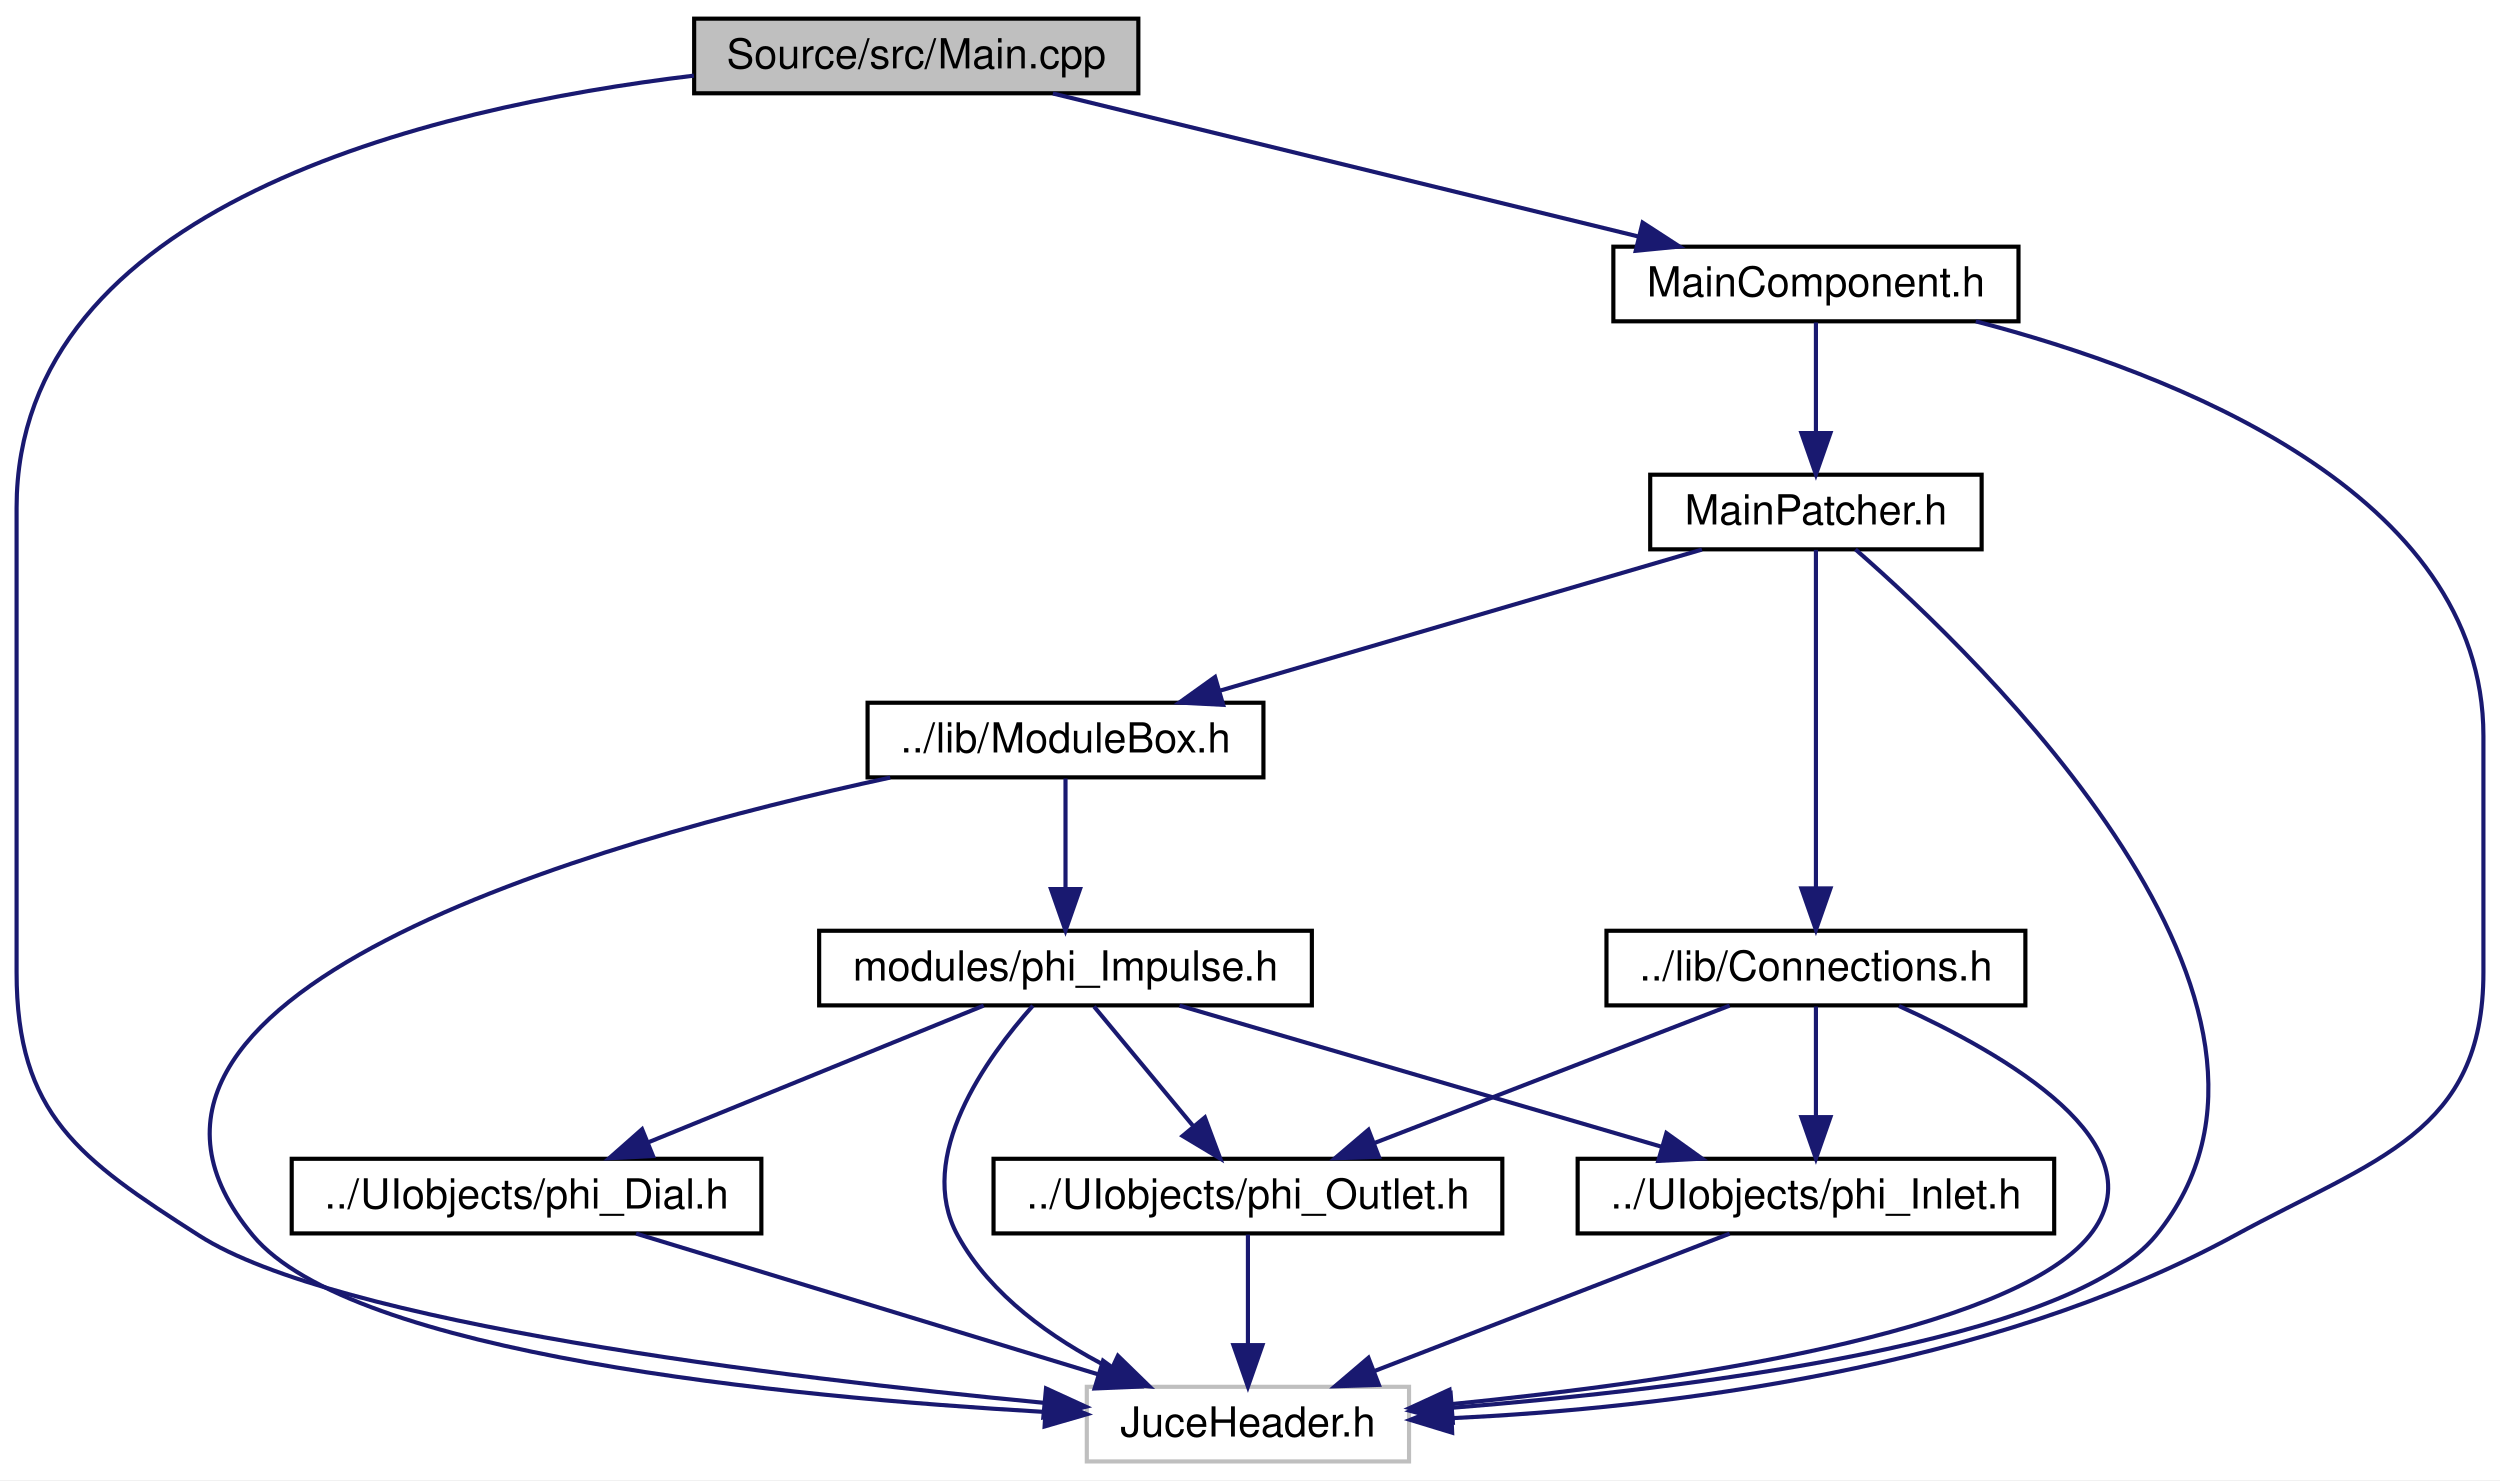
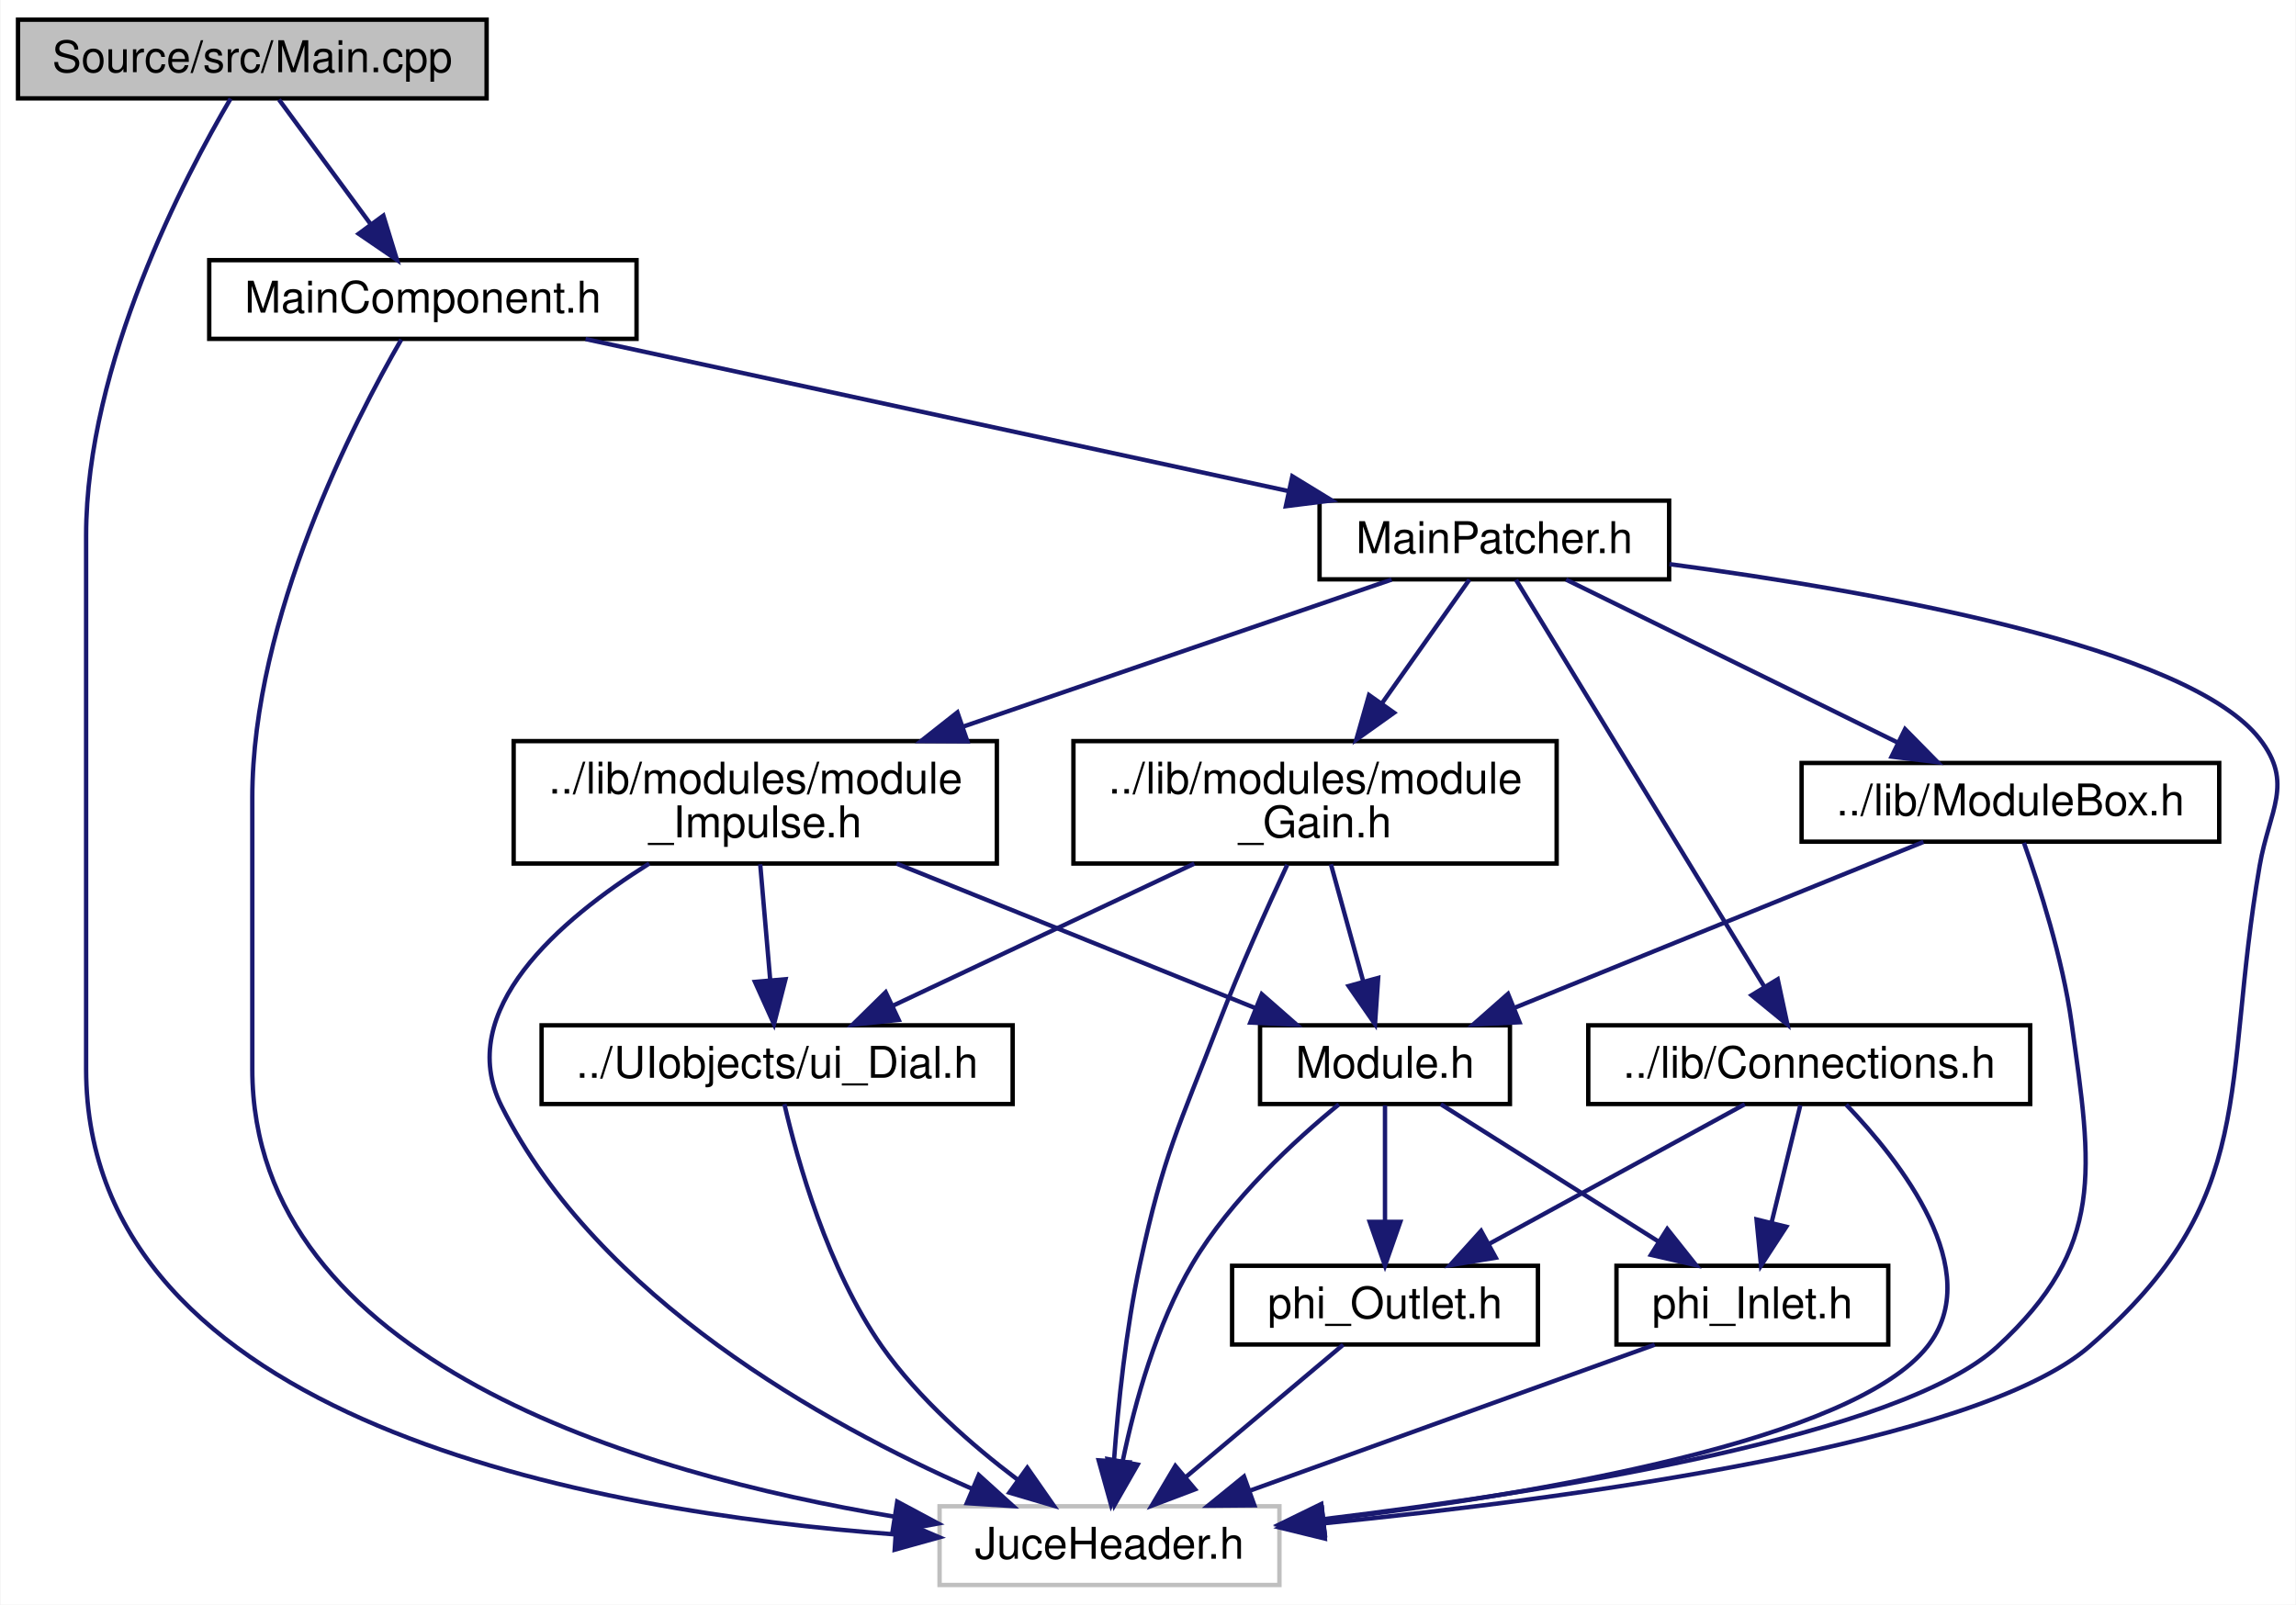
- <svg xmlns="http://www.w3.org/2000/svg" xmlns:xlink="http://www.w3.org/1999/xlink" width="603pt" height="357pt" viewBox="0.00 0.00 603.00 357.00">
-   <g id="graph0" class="graph" transform="scale(1 1) rotate(0) translate(4 353)">
-     <polygon fill="white" stroke="transparent" points="-4,4 -4,-353 599,-353 599,4 -4,4" />
+ <svg xmlns="http://www.w3.org/2000/svg" xmlns:xlink="http://www.w3.org/1999/xlink" width="525pt" height="367pt" viewBox="0.00 0.00 524.76 367.00">
+   <g id="graph0" class="graph" transform="scale(1 1) rotate(0) translate(4 363)">
+     <polygon fill="white" stroke="transparent" points="-4,4 -4,-363 520.76,-363 520.76,4 -4,4" />
    <g id="node1" class="node">
      <g id="a_node1">
        <a xlink:title=" ">
-           <polygon fill="#bfbfbf" stroke="black" points="163.43,-330.5 163.43,-348.5 270.57,-348.5 270.57,-330.5 163.43,-330.5" />
-           <text text-anchor="middle" x="217" y="-336.5" font-family="Helvetica,sans-Serif" font-size="10.00">Source/src/Main.cpp</text>
+           <polygon fill="#bfbfbf" stroke="black" points="0,-340.5 0,-358.5 107.15,-358.5 107.15,-340.5 0,-340.5" />
+           <text text-anchor="middle" x="53.57" y="-346.5" font-family="Helvetica,sans-Serif" font-size="10.00">Source/src/Main.cpp</text>
        </a>
      </g>
    </g>
    <g id="node2" class="node">
      <g id="a_node2">
        <a xlink:title=" ">
-           <polygon fill="white" stroke="#bfbfbf" points="258.14,-0.5 258.14,-18.5 335.86,-18.5 335.86,-0.5 258.14,-0.5" />
-           <text text-anchor="middle" x="297" y="-6.5" font-family="Helvetica,sans-Serif" font-size="10.00">JuceHeader.h</text>
+           <polygon fill="white" stroke="#bfbfbf" points="210.72,-0.5 210.72,-18.5 288.43,-18.5 288.43,-0.5 210.72,-0.5" />
+           <text text-anchor="middle" x="249.57" y="-6.5" font-family="Helvetica,sans-Serif" font-size="10.00">JuceHeader.h</text>
        </a>
      </g>
    </g>
    <g id="edge1" class="edge">
-       <path fill="none" stroke="midnightblue" d="M163.36,-334.76C99.1,-327.03 0,-303.3 0,-230.5 0,-230.5 0,-230.5 0,-118.5 0,-84.16 15.08,-73.51 44,-55 77,-33.87 183.9,-20.78 247.7,-14.65" />
-       <polygon fill="midnightblue" stroke="midnightblue" points="248.3,-18.11 257.93,-13.69 247.65,-11.14 248.3,-18.11" />
+       <path fill="none" stroke="midnightblue" d="M48.61,-340.44C38.31,-322.94 15.57,-279.86 15.57,-240.5 15.57,-240.5 15.57,-240.5 15.57,-118.5 15.57,-37.75 131.88,-17.18 200.5,-12.07" />
+       <polygon fill="midnightblue" stroke="midnightblue" points="200.92,-15.55 210.67,-11.4 200.46,-8.56 200.92,-15.55" />
    </g>
    <g id="node3" class="node">
      <g id="a_node3">
        <a xlink:href="_main_component_8h.html" target="_top" xlink:title=" ">
-           <polygon fill="white" stroke="black" points="385.14,-275.5 385.14,-293.5 482.86,-293.5 482.86,-275.5 385.14,-275.5" />
-           <text text-anchor="middle" x="434" y="-281.5" font-family="Helvetica,sans-Serif" font-size="10.00">MainComponent.h</text>
+           <polygon fill="white" stroke="black" points="43.72,-285.5 43.72,-303.5 141.43,-303.5 141.43,-285.5 43.72,-285.5" />
+           <text text-anchor="middle" x="92.57" y="-291.5" font-family="Helvetica,sans-Serif" font-size="10.00">MainComponent.h</text>
        </a>
      </g>
    </g>
    <g id="edge2" class="edge">
-       <path fill="none" stroke="midnightblue" d="M249.96,-330.45C287.75,-321.22 349.81,-306.06 391.28,-295.93" />
-       <polygon fill="midnightblue" stroke="midnightblue" points="392.2,-299.31 401.09,-293.54 390.54,-292.51 392.2,-299.31" />
+       <path fill="none" stroke="midnightblue" d="M59.67,-340.22C65.25,-332.63 73.68,-321.18 80.61,-311.76" />
+       <polygon fill="midnightblue" stroke="midnightblue" points="83.54,-313.68 86.65,-303.55 77.9,-309.53 83.54,-313.68" />
    </g>
    <g id="edge3" class="edge">
-       <path fill="none" stroke="midnightblue" d="M472.56,-275.49C520.19,-263.08 595,-234.23 595,-175.5 595,-175.5 595,-175.5 595,-118.5 595,-79.67 569.09,-73.59 535,-55 475.57,-22.59 396.72,-13.34 346.41,-10.95" />
-       <polygon fill="midnightblue" stroke="midnightblue" points="346.26,-7.44 336.13,-10.53 345.98,-14.43 346.26,-7.44" />
+       <path fill="none" stroke="midnightblue" d="M87.63,-285.33C77.14,-267.17 53.57,-221.8 53.57,-180.5 53.57,-180.5 53.57,-180.5 53.57,-118.5 53.57,-51.61 142.22,-25.84 200.28,-16.14" />
+       <polygon fill="midnightblue" stroke="midnightblue" points="201.04,-19.56 210.38,-14.56 199.96,-12.65 201.04,-19.56" />
    </g>
    <g id="node4" class="node">
      <g id="a_node4">
        <a xlink:href="_main_patcher_8h.html" target="_top" xlink:title=" ">
-           <polygon fill="white" stroke="black" points="394.03,-220.5 394.03,-238.5 473.97,-238.5 473.97,-220.5 394.03,-220.5" />
-           <text text-anchor="middle" x="434" y="-226.5" font-family="Helvetica,sans-Serif" font-size="10.00">MainPatcher.h</text>
+           <polygon fill="white" stroke="black" points="297.61,-230.5 297.61,-248.5 377.54,-248.5 377.54,-230.5 297.61,-230.5" />
+           <text text-anchor="middle" x="337.57" y="-236.5" font-family="Helvetica,sans-Serif" font-size="10.00">MainPatcher.h</text>
        </a>
      </g>
    </g>
    <g id="edge4" class="edge">
-       <path fill="none" stroke="midnightblue" d="M434,-275.22C434,-268.18 434,-257.81 434,-248.83" />
-       <polygon fill="midnightblue" stroke="midnightblue" points="437.5,-248.55 434,-238.55 430.5,-248.55 437.5,-248.55" />
+       <path fill="none" stroke="midnightblue" d="M129.78,-285.45C172.81,-276.14 243.7,-260.81 290.52,-250.68" />
+       <polygon fill="midnightblue" stroke="midnightblue" points="291.38,-254.07 300.42,-248.54 289.9,-247.23 291.38,-254.07" />
    </g>
    <g id="edge5" class="edge">
-       <path fill="none" stroke="midnightblue" d="M443.54,-220.48C473.5,-194.35 561.12,-110.21 516,-55 494.98,-29.28 404.11,-18.06 346.23,-13.45" />
-       <polygon fill="midnightblue" stroke="midnightblue" points="346.42,-9.95 336.19,-12.69 345.89,-16.93 346.42,-9.95" />
+       <path fill="none" stroke="midnightblue" d="M377.61,-233.98C423.99,-227.83 496.17,-215.1 512.57,-194 520.49,-183.82 514.76,-177.7 512.57,-165 503.78,-113.88 512.81,-88.93 473.57,-55 447.9,-32.8 356.37,-20.39 298.56,-14.6" />
+       <polygon fill="midnightblue" stroke="midnightblue" points="298.82,-11.11 288.53,-13.63 298.15,-18.08 298.82,-11.11" />
    </g>
    <g id="node5" class="node">
      <g id="a_node5">
        <a xlink:href="_module_box_8h.html" target="_top" xlink:title=" ">
-           <polygon fill="white" stroke="black" points="205.26,-165.5 205.26,-183.5 300.74,-183.5 300.74,-165.5 205.26,-165.5" />
-           <text text-anchor="middle" x="253" y="-171.5" font-family="Helvetica,sans-Serif" font-size="10.00">../lib/ModuleBox.h</text>
+           <polygon fill="white" stroke="black" points="407.83,-170.5 407.83,-188.5 503.32,-188.5 503.32,-170.5 407.83,-170.5" />
+           <text text-anchor="middle" x="455.57" y="-176.5" font-family="Helvetica,sans-Serif" font-size="10.00">../lib/ModuleBox.h</text>
        </a>
      </g>
    </g>
    <g id="edge6" class="edge">
-       <path fill="none" stroke="midnightblue" d="M406.51,-220.45C375.46,-211.36 324.75,-196.51 290.18,-186.39" />
-       <polygon fill="midnightblue" stroke="midnightblue" points="291.03,-182.99 280.45,-183.54 289.07,-189.71 291.03,-182.99" />
+       <path fill="none" stroke="midnightblue" d="M353.98,-230.44C373.6,-220.79 406.66,-204.54 429.72,-193.21" />
+       <polygon fill="midnightblue" stroke="midnightblue" points="431.49,-196.24 438.93,-188.68 428.41,-189.95 431.49,-196.24" />
+     </g>
+     <g id="node9" class="node">
+       <g id="a_node9">
+         <a xlink:href="_connections_8h.html" target="_top" xlink:title=" ">
+           <polygon fill="white" stroke="black" points="359.05,-110.5 359.05,-128.5 460.1,-128.5 460.1,-110.5 359.05,-110.5" />
+           <text text-anchor="middle" x="409.57" y="-116.5" font-family="Helvetica,sans-Serif" font-size="10.00">../lib/Connections.h</text>
+         </a>
+       </g>
+     </g>
+     <g id="edge14" class="edge">
+       <path fill="none" stroke="midnightblue" d="M342.52,-230.39C354.19,-211.27 383.59,-163.08 399.31,-137.33" />
+       <polygon fill="midnightblue" stroke="midnightblue" points="402.37,-139.03 404.59,-128.67 396.39,-135.38 402.37,-139.03" />
    </g>
    <g id="node10" class="node">
      <g id="a_node10">
-         <a xlink:href="_connections_8h.html" target="_top" xlink:title=" ">
-           <polygon fill="white" stroke="black" points="383.48,-110.5 383.48,-128.5 484.52,-128.5 484.52,-110.5 383.48,-110.5" />
-           <text text-anchor="middle" x="434" y="-116.5" font-family="Helvetica,sans-Serif" font-size="10.00">../lib/Connections.h</text>
-         </a>
-       </g>
-     </g>
-     <g id="edge16" class="edge">
-       <path fill="none" stroke="midnightblue" d="M434,-220.38C434,-203.18 434,-162.7 434,-138.89" />
-       <polygon fill="midnightblue" stroke="midnightblue" points="437.5,-138.71 434,-128.71 430.5,-138.71 437.5,-138.71" />
+         <a xlink:href="module___impulse_8h.html" target="_top" xlink:title=" ">
+           <polygon fill="white" stroke="black" points="113.33,-165.5 113.33,-193.5 223.82,-193.5 223.82,-165.5 113.33,-165.5" />
+           <text text-anchor="start" x="121.33" y="-181.5" font-family="Helvetica,sans-Serif" font-size="10.00">../lib/modules/module</text>
+           <text text-anchor="middle" x="168.57" y="-171.5" font-family="Helvetica,sans-Serif" font-size="10.00">_Impulse.h</text>
+         </a>
+       </g>
+     </g>
+     <g id="edge18" class="edge">
+       <path fill="none" stroke="midnightblue" d="M314.08,-230.44C288.84,-221.78 248.07,-207.78 216.09,-196.81" />
+       <polygon fill="midnightblue" stroke="midnightblue" points="217.08,-193.45 206.48,-193.51 214.8,-200.07 217.08,-193.45" />
+     </g>
+     <g id="node12" class="node">
+       <g id="a_node12">
+         <a xlink:href="module___gain_8h.html" target="_top" xlink:title=" ">
+           <polygon fill="white" stroke="black" points="241.33,-165.5 241.33,-193.5 351.82,-193.5 351.82,-165.5 241.33,-165.5" />
+           <text text-anchor="start" x="249.33" y="-181.5" font-family="Helvetica,sans-Serif" font-size="10.00">../lib/modules/module</text>
+           <text text-anchor="middle" x="296.57" y="-171.5" font-family="Helvetica,sans-Serif" font-size="10.00">_Gain.h</text>
+         </a>
+       </g>
+     </g>
+     <g id="edge23" class="edge">
+       <path fill="none" stroke="midnightblue" d="M331.87,-230.44C326.7,-223.12 318.83,-211.99 311.84,-202.09" />
+       <polygon fill="midnightblue" stroke="midnightblue" points="314.64,-199.99 306.01,-193.84 308.92,-204.03 314.64,-199.99" />
    </g>
    <g id="edge7" class="edge">
-       <path fill="none" stroke="midnightblue" d="M210.72,-165.45C139.71,-150.13 8.76,-113.01 57,-55 80.81,-26.37 185.01,-16.08 248.02,-12.44" />
-       <polygon fill="midnightblue" stroke="midnightblue" points="248.34,-15.93 258.14,-11.89 247.96,-8.94 248.34,-15.93" />
+       <path fill="none" stroke="midnightblue" d="M458.67,-170.24C462.13,-160.54 467.51,-143.86 469.57,-129 474.21,-95.57 477.42,-77.84 452.57,-55 430.47,-34.68 351.33,-21.98 298.64,-15.57" />
+       <polygon fill="midnightblue" stroke="midnightblue" points="298.82,-12.07 288.48,-14.37 298,-19.02 298.82,-12.07" />
    </g>
    <g id="node6" class="node">
      <g id="a_node6">
-         <a xlink:href="phi___impulse_8h.html" target="_top" xlink:title=" ">
-           <polygon fill="white" stroke="black" points="193.58,-110.5 193.58,-128.5 312.42,-128.5 312.42,-110.5 193.58,-110.5" />
-           <text text-anchor="middle" x="253" y="-116.5" font-family="Helvetica,sans-Serif" font-size="10.00">modules/phi_Impulse.h</text>
+         <a xlink:href="_module_8h.html" target="_top" xlink:title=" ">
+           <polygon fill="white" stroke="black" points="284,-110.5 284,-128.5 341.14,-128.5 341.14,-110.5 284,-110.5" />
+           <text text-anchor="middle" x="312.57" y="-116.5" font-family="Helvetica,sans-Serif" font-size="10.00">Module.h</text>
        </a>
      </g>
    </g>
    <g id="edge8" class="edge">
-       <path fill="none" stroke="midnightblue" d="M253,-165.22C253,-158.18 253,-147.81 253,-138.83" />
-       <polygon fill="midnightblue" stroke="midnightblue" points="256.5,-138.55 253,-128.55 249.5,-138.55 256.5,-138.55" />
+       <path fill="none" stroke="midnightblue" d="M435.69,-170.44C411.39,-160.58 370.05,-143.81 342.05,-132.45" />
+       <polygon fill="midnightblue" stroke="midnightblue" points="343.33,-129.2 332.75,-128.68 340.7,-135.69 343.33,-129.2" />
    </g>
    <g id="edge9" class="edge">
-       <path fill="none" stroke="midnightblue" d="M245.12,-110.41C234.11,-98.08 216.56,-74 227,-55 234.94,-40.54 249.79,-30.11 263.78,-23" />
-       <polygon fill="midnightblue" stroke="midnightblue" points="265.64,-25.99 273.23,-18.6 262.69,-19.65 265.64,-25.99" />
+       <path fill="none" stroke="midnightblue" d="M302.02,-110.42C292.04,-102.26 277.33,-88.77 268.57,-74 260.31,-60.07 255.39,-42.26 252.64,-29.05" />
+       <polygon fill="midnightblue" stroke="midnightblue" points="256.01,-28.03 250.74,-18.83 249.12,-29.31 256.01,-28.03" />
    </g>
    <g id="node7" class="node">
      <g id="a_node7">
-         <a xlink:href="phi___dial_8h.html" target="_top" xlink:title=" ">
-           <polygon fill="white" stroke="black" points="66.36,-55.5 66.36,-73.5 179.64,-73.5 179.64,-55.5 66.36,-55.5" />
-           <text text-anchor="middle" x="123" y="-61.5" font-family="Helvetica,sans-Serif" font-size="10.00">../UIobjects/phi_Dial.h</text>
+         <a xlink:href="phi___inlet_8h.html" target="_top" xlink:title=" ">
+           <polygon fill="white" stroke="black" points="365.5,-55.5 365.5,-73.5 427.65,-73.5 427.65,-55.5 365.5,-55.5" />
+           <text text-anchor="middle" x="396.57" y="-61.5" font-family="Helvetica,sans-Serif" font-size="10.00">phi_Inlet.h</text>
        </a>
      </g>
    </g>
    <g id="edge10" class="edge">
-       <path fill="none" stroke="midnightblue" d="M233.26,-110.45C211.69,-101.66 176.91,-87.48 152.19,-77.4" />
-       <polygon fill="midnightblue" stroke="midnightblue" points="153.51,-74.16 142.93,-73.63 150.87,-80.64 153.51,-74.16" />
+       <path fill="none" stroke="midnightblue" d="M325.33,-110.45C338.53,-102.12 359.38,-88.97 375.12,-79.04" />
+       <polygon fill="midnightblue" stroke="midnightblue" points="377.11,-81.92 383.7,-73.63 373.37,-76 377.11,-81.92" />
    </g>
    <g id="node8" class="node">
      <g id="a_node8">
-         <a xlink:href="phi___inlet_8h.html" target="_top" xlink:title=" ">
-           <polygon fill="white" stroke="black" points="376.53,-55.5 376.53,-73.5 491.47,-73.5 491.47,-55.5 376.53,-55.5" />
-           <text text-anchor="middle" x="434" y="-61.5" font-family="Helvetica,sans-Serif" font-size="10.00">../UIobjects/phi_Inlet.h</text>
+         <a xlink:href="phi___outlet_8h.html" target="_top" xlink:title=" ">
+           <polygon fill="white" stroke="black" points="277.61,-55.5 277.61,-73.5 347.54,-73.5 347.54,-55.5 277.61,-55.5" />
+           <text text-anchor="middle" x="312.57" y="-61.5" font-family="Helvetica,sans-Serif" font-size="10.00">phi_Outlet.h</text>
        </a>
      </g>
    </g>
    <g id="edge12" class="edge">
-       <path fill="none" stroke="midnightblue" d="M280.49,-110.45C311.54,-101.36 362.25,-86.51 396.82,-76.39" />
-       <polygon fill="midnightblue" stroke="midnightblue" points="397.93,-79.71 406.55,-73.54 395.97,-72.99 397.93,-79.71" />
-     </g>
-     <g id="node9" class="node">
-       <g id="a_node9">
-         <a xlink:href="phi___outlet_8h.html" target="_top" xlink:title=" ">
-           <polygon fill="white" stroke="black" points="235.64,-55.5 235.64,-73.5 358.36,-73.5 358.36,-55.5 235.64,-55.5" />
-           <text text-anchor="middle" x="297" y="-61.5" font-family="Helvetica,sans-Serif" font-size="10.00">../UIobjects/phi_Outlet.h</text>
-         </a>
-       </g>
-     </g>
-     <g id="edge14" class="edge">
-       <path fill="none" stroke="midnightblue" d="M259.88,-110.22C266.24,-102.55 275.88,-90.94 283.74,-81.47" />
-       <polygon fill="midnightblue" stroke="midnightblue" points="286.62,-83.48 290.32,-73.55 281.24,-79.01 286.62,-83.48" />
+       <path fill="none" stroke="midnightblue" d="M312.57,-110.22C312.57,-103.18 312.57,-92.81 312.57,-83.83" />
+       <polygon fill="midnightblue" stroke="midnightblue" points="316.07,-83.55 312.57,-73.55 309.07,-83.55 316.07,-83.55" />
    </g>
    <g id="edge11" class="edge">
-       <path fill="none" stroke="midnightblue" d="M149.43,-55.45C179.15,-46.4 227.6,-31.64 260.83,-21.52" />
-       <polygon fill="midnightblue" stroke="midnightblue" points="262.06,-24.8 270.61,-18.54 260.02,-18.1 262.06,-24.8" />
+       <path fill="none" stroke="midnightblue" d="M374.25,-55.45C349.64,-46.58 309.84,-32.23 281.84,-22.13" />
+       <polygon fill="midnightblue" stroke="midnightblue" points="282.7,-18.72 272.11,-18.63 280.33,-25.31 282.7,-18.72" />
    </g>
    <g id="edge13" class="edge">
-       <path fill="none" stroke="midnightblue" d="M413.19,-55.45C390.36,-46.62 353.49,-32.35 327.42,-22.27" />
-       <polygon fill="midnightblue" stroke="midnightblue" points="328.59,-18.97 318,-18.63 326.07,-25.5 328.59,-18.97" />
+       <path fill="none" stroke="midnightblue" d="M303.01,-55.45C293.48,-47.43 278.63,-34.95 267.01,-25.17" />
+       <polygon fill="midnightblue" stroke="midnightblue" points="269.14,-22.38 259.23,-18.63 264.63,-27.74 269.14,-22.38" />
    </g>
    <g id="edge15" class="edge">
-       <path fill="none" stroke="midnightblue" d="M297,-55.22C297,-48.18 297,-37.81 297,-28.83" />
-       <polygon fill="midnightblue" stroke="midnightblue" points="300.5,-28.55 297,-18.55 293.5,-28.55 300.5,-28.55" />
+       <path fill="none" stroke="midnightblue" d="M418.02,-110.36C430.31,-97.53 450.24,-72.3 436.57,-55 419.68,-33.61 348.18,-21.4 298.66,-15.36" />
+       <polygon fill="midnightblue" stroke="midnightblue" points="298.79,-11.85 288.45,-14.16 297.98,-18.8 298.79,-11.85" />
+     </g>
+     <g id="edge16" class="edge">
+       <path fill="none" stroke="midnightblue" d="M407.54,-110.22C405.8,-103.1 403.22,-92.58 401,-83.53" />
+       <polygon fill="midnightblue" stroke="midnightblue" points="404.33,-82.43 398.55,-73.55 397.53,-84.1 404.33,-82.43" />
    </g>
    <g id="edge17" class="edge">
-       <path fill="none" stroke="midnightblue" d="M454.02,-110.36C479.34,-98.89 517.64,-76.93 500,-55 481.04,-31.43 399.81,-19.64 346.03,-14.32" />
-       <polygon fill="midnightblue" stroke="midnightblue" points="346.29,-10.83 336,-13.37 345.62,-17.8 346.29,-10.83" />
-     </g>
-     <g id="edge18" class="edge">
-       <path fill="none" stroke="midnightblue" d="M434,-110.22C434,-103.18 434,-92.81 434,-83.83" />
-       <polygon fill="midnightblue" stroke="midnightblue" points="437.5,-83.55 434,-73.55 430.5,-83.55 437.5,-83.55" />
+       <path fill="none" stroke="midnightblue" d="M394.84,-110.45C379.32,-101.97 354.63,-88.48 336.34,-78.49" />
+       <polygon fill="midnightblue" stroke="midnightblue" points="337.9,-75.35 327.44,-73.63 334.54,-81.49 337.9,-75.35" />
    </g>
    <g id="edge19" class="edge">
-       <path fill="none" stroke="midnightblue" d="M413.19,-110.45C390.36,-101.62 353.49,-87.35 327.42,-77.27" />
-       <polygon fill="midnightblue" stroke="midnightblue" points="328.59,-73.97 318,-73.63 326.07,-80.5 328.59,-73.97" />
+       <path fill="none" stroke="midnightblue" d="M144.33,-165.5C123.89,-152.67 99.59,-131.86 110.57,-110 132.65,-66.08 184.36,-37.34 218.1,-22.52" />
+       <polygon fill="midnightblue" stroke="midnightblue" points="219.68,-25.65 227.53,-18.54 216.95,-19.21 219.68,-25.65" />
+     </g>
+     <g id="edge20" class="edge">
+       <path fill="none" stroke="midnightblue" d="M200.89,-165.48C225.52,-155.56 259.17,-142.01 283.08,-132.38" />
+       <polygon fill="midnightblue" stroke="midnightblue" points="284.39,-135.63 292.36,-128.64 281.77,-129.13 284.39,-135.63" />
+     </g>
+     <g id="node11" class="node">
+       <g id="a_node11">
+         <a xlink:href="ui___dial_8h.html" target="_top" xlink:title=" ">
+           <polygon fill="white" stroke="black" points="119.72,-110.5 119.72,-128.5 227.43,-128.5 227.43,-110.5 119.72,-110.5" />
+           <text text-anchor="middle" x="173.57" y="-116.5" font-family="Helvetica,sans-Serif" font-size="10.00">../UIobjects/ui_Dial.h</text>
+         </a>
+       </g>
+     </g>
+     <g id="edge21" class="edge">
+       <path fill="none" stroke="midnightblue" d="M169.71,-165.34C170.38,-157.53 171.25,-147.51 171.99,-138.93" />
+       <polygon fill="midnightblue" stroke="midnightblue" points="175.49,-139.04 172.86,-128.77 168.51,-138.43 175.49,-139.04" />
+     </g>
+     <g id="edge22" class="edge">
+       <path fill="none" stroke="midnightblue" d="M175.24,-110.47C178.17,-97.79 185.11,-72.75 197.57,-55 205.9,-43.15 218.08,-32.5 228.56,-24.59" />
+       <polygon fill="midnightblue" stroke="midnightblue" points="230.78,-27.31 236.84,-18.62 226.68,-21.62 230.78,-27.31" />
+     </g>
+     <g id="edge24" class="edge">
+       <path fill="none" stroke="midnightblue" d="M290.22,-165.21C285.61,-155.33 279.37,-141.46 274.57,-129 265.34,-104.99 262.01,-99.14 256.57,-74 253.34,-59.06 251.56,-41.8 250.61,-29.05" />
+       <polygon fill="midnightblue" stroke="midnightblue" points="254.08,-28.56 249.94,-18.81 247.1,-29.01 254.08,-28.56" />
+     </g>
+     <g id="edge25" class="edge">
+       <path fill="none" stroke="midnightblue" d="M300.2,-165.34C302.38,-157.44 305.18,-147.29 307.57,-138.64" />
+       <polygon fill="midnightblue" stroke="midnightblue" points="311.01,-139.34 310.29,-128.77 304.26,-137.48 311.01,-139.34" />
+     </g>
+     <g id="edge26" class="edge">
+       <path fill="none" stroke="midnightblue" d="M268.97,-165.48C248.4,-155.78 220.46,-142.61 200.14,-133.03" />
+       <polygon fill="midnightblue" stroke="midnightblue" points="201.38,-129.74 190.84,-128.64 198.4,-136.07 201.38,-129.74" />
    </g>
  </g>
</svg>
